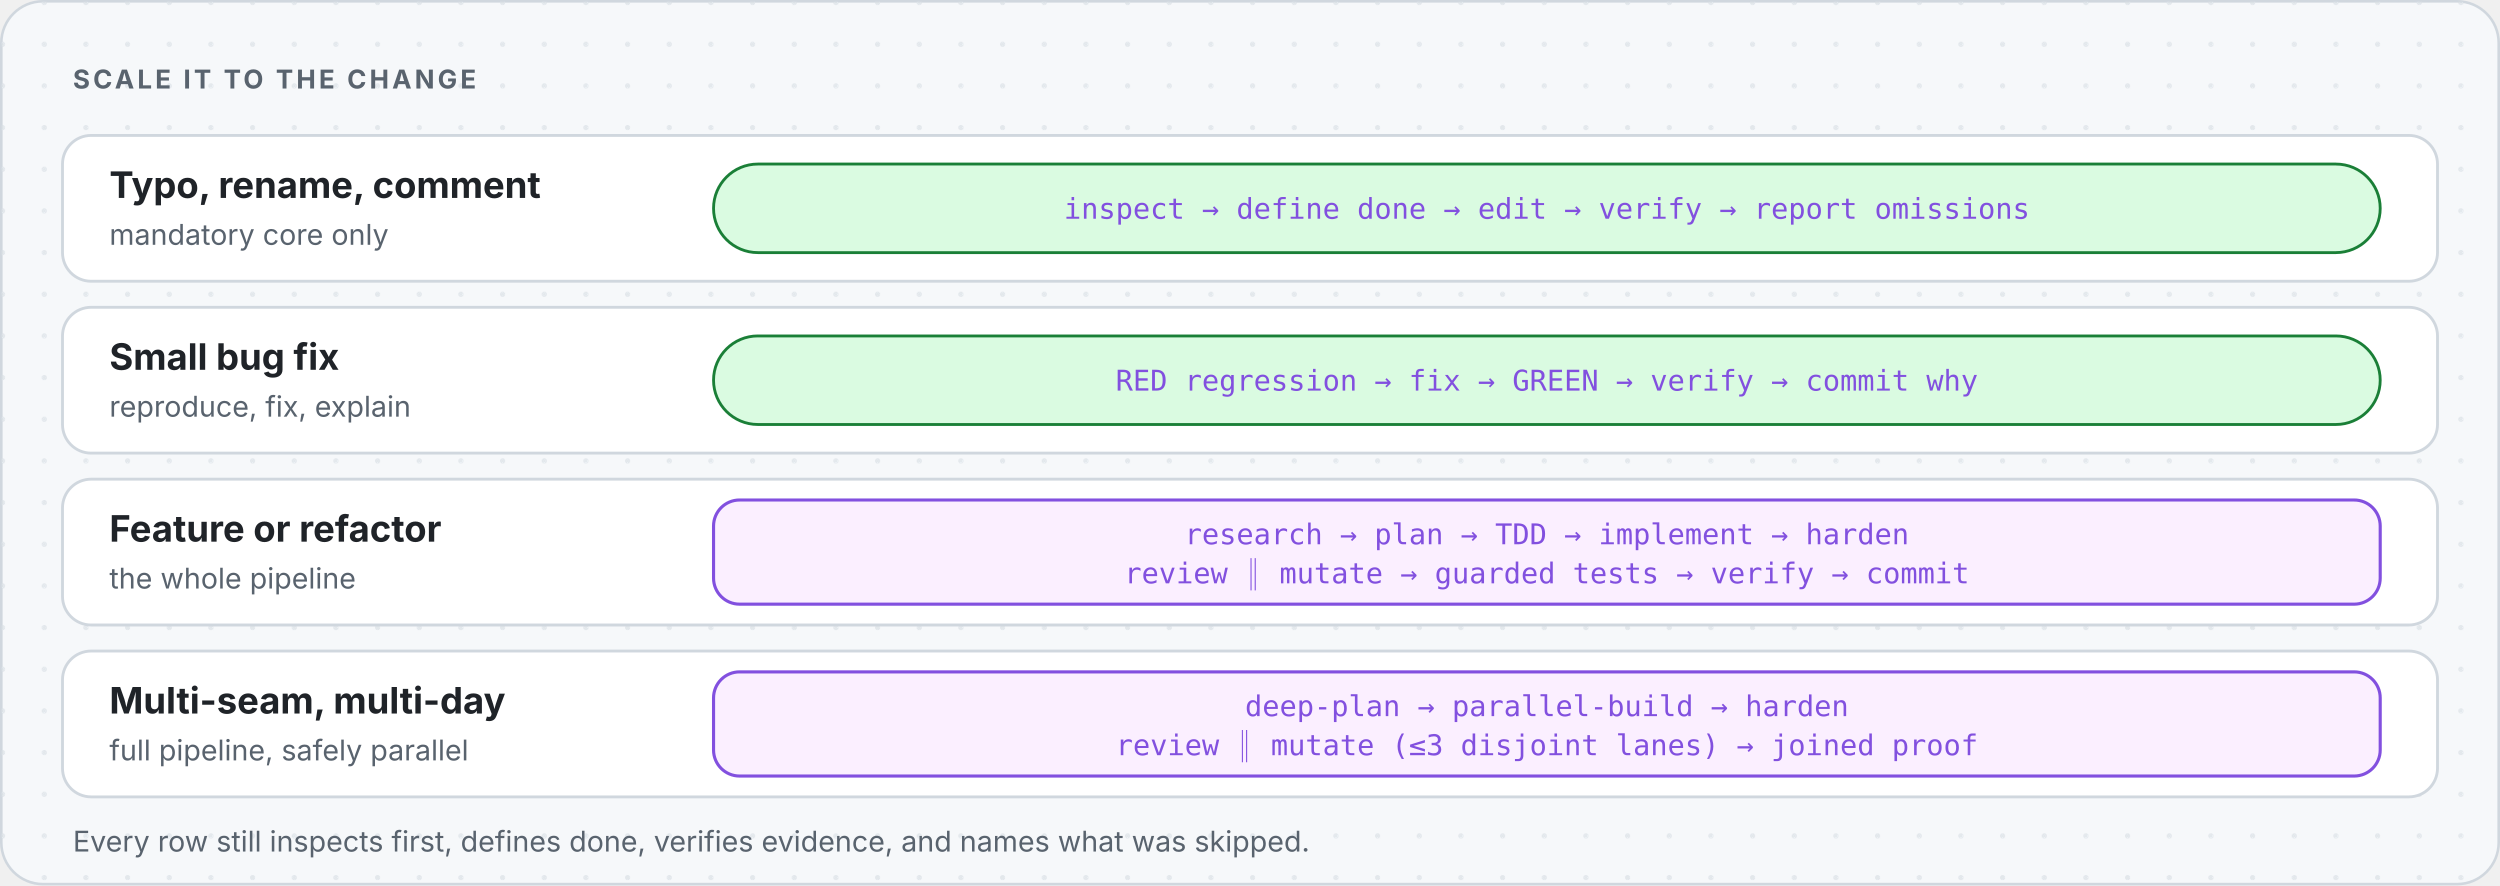
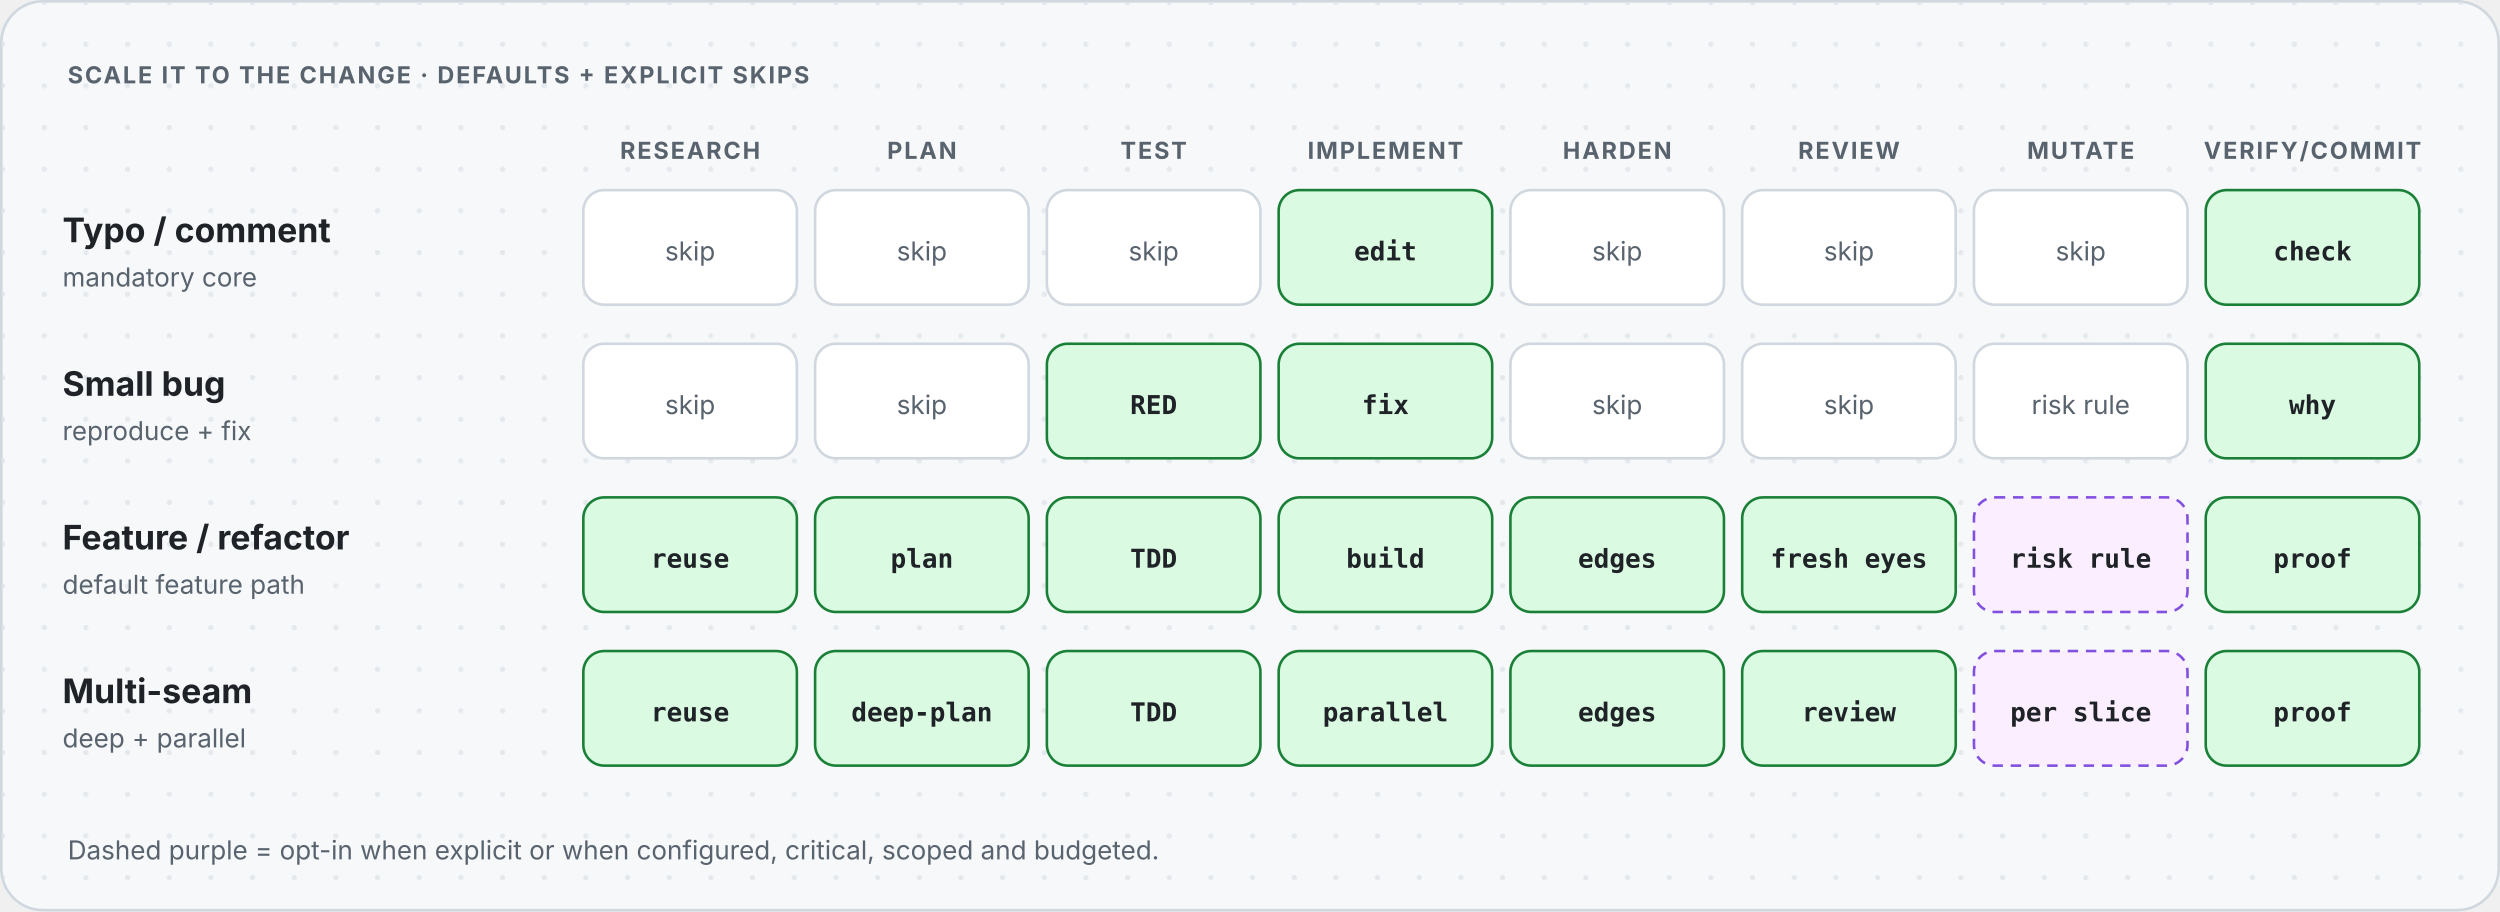
- <svg xmlns="http://www.w3.org/2000/svg" viewBox="0 0 960 340" width="960" height="340" role="img" aria-labelledby="title desc">
+ <svg xmlns="http://www.w3.org/2000/svg" viewBox="0 0 960 350" width="960" height="350" role="img" aria-labelledby="title desc">
  <defs>
    <pattern id="grid" width="16" height="16" patternUnits="userSpaceOnUse">
      <circle cx="1" cy="1" r="1" fill="#d8dee4" />
    </pattern>
  </defs>
  <style>
-     text { font-family: -apple-system, BlinkMacSystemFont, "Segoe UI", system-ui, sans-serif; fill:#1f2328; }
-     .label { fill:#59636e; font-size:10px; letter-spacing:.12em; font-weight:700; }
-     .name { font-size:14px; font-weight:700; }
-     .hint { fill:#59636e; font-size:11px; }
-     .flow { fill:#8250df; font:11px ui-monospace, SFMono-Regular, Menlo, monospace; }
-     .card { fill:#fff; stroke:#d0d7de; stroke-width:1.1; }
-     .full { fill:#fbefff; stroke:#8250df; stroke-width:1.2; }
-     .core { fill:#dafbe1; stroke:#1a7f37; stroke-width:1.1; }
+     text { font-family:-apple-system,BlinkMacSystemFont,"Segoe UI",system-ui,sans-serif; fill:#1f2328; }
+     .label { fill:#59636e; font-size:9px; letter-spacing:.08em; font-weight:700; }
+     .name { font-size:13px; font-weight:700; }
+     .hint,.skip { fill:#59636e; font-size:10px; }
+     .cell { fill:#fff; stroke:#d0d7de; }
+     .yes { fill:#dafbe1; stroke:#1a7f37; }
+     .optional { fill:#fbefff; stroke:#8250df; stroke-dasharray:4 3; }
+     .mark { font:10px ui-monospace,SFMono-Regular,Menlo,monospace; font-weight:700; }
+     .pop { animation:pop 7s ease-out infinite; transform-origin:center; }
+     @keyframes pop { 0%,4% { opacity:.4; } 12%,88% { opacity:1; } 96%,100% { opacity:.4; } }
+     @media (prefers-reduced-motion: reduce) { .pop { animation:none; opacity:1; } }
  </style>
-   <rect x=".5" y=".5" width="959" height="339" rx="16" fill="#f6f8fa" stroke="#d0d7de" />
-   <rect x=".5" y=".5" width="959" height="339" rx="16" fill="url(#grid)" opacity=".65" />
-   <text class="label" x="28" y="34">SCALE IT TO THE CHANGE</text>
-   <g transform="translate(24 52)">
-     <rect class="card" width="912" height="56" rx="11" />
-     <text class="name" x="18" y="24">Typo, rename, comment</text>
-     <text class="hint" x="18" y="42">mandatory core only</text>
-     <rect class="core" x="250" y="11" width="640" height="34" rx="17" />
-     <text class="flow" x="570" y="32" text-anchor="middle">inspect → define done → edit → verify → report omissions</text>
+   <rect x=".5" y=".5" width="959" height="349" rx="16" fill="#f6f8fa" stroke="#d0d7de" />
+   <rect x=".5" y=".5" width="959" height="349" rx="16" fill="url(#grid)" opacity=".65" />
+   <text class="label" x="26" y="32">SCALE IT TO THE CHANGE · DEFAULTS + EXPLICIT SKIPS</text>
+   <text class="label" x="265" y="61" text-anchor="middle">RESEARCH</text>
+   <text class="label" x="354" y="61" text-anchor="middle">PLAN</text>
+   <text class="label" x="443" y="61" text-anchor="middle">TEST</text>
+   <text class="label" x="532" y="61" text-anchor="middle">IMPLEMENT</text>
+   <text class="label" x="621" y="61" text-anchor="middle">HARDEN</text>
+   <text class="label" x="710" y="61" text-anchor="middle">REVIEW</text>
+   <text class="label" x="799" y="61" text-anchor="middle">MUTATE</text>
+   <text class="label" x="888" y="61" text-anchor="middle">VERIFY/COMMIT</text>
+   <g transform="translate(24 73)">
+     <text class="name" y="20">Typo / comment</text>
+     <text class="hint" y="37">mandatory core</text>
+     <g transform="translate(200)">
+       <rect class="cell" width="82" height="44" rx="8" />
+       <text class="skip" x="41" y="27" text-anchor="middle">skip</text>
+     </g>
+     <g transform="translate(289)">
+       <rect class="cell" width="82" height="44" rx="8" />
+       <text class="skip" x="41" y="27" text-anchor="middle">skip</text>
+     </g>
+     <g transform="translate(378)">
+       <rect class="cell" width="82" height="44" rx="8" />
+       <text class="skip" x="41" y="27" text-anchor="middle">skip</text>
+     </g>
+     <g class="pop" style="animation-delay:.3s" transform="translate(467)">
+       <rect class="yes" width="82" height="44" rx="8" />
+       <text class="mark" x="41" y="27" text-anchor="middle">edit</text>
+     </g>
+     <g transform="translate(556)">
+       <rect class="cell" width="82" height="44" rx="8" />
+       <text class="skip" x="41" y="27" text-anchor="middle">skip</text>
+     </g>
+     <g transform="translate(645)">
+       <rect class="cell" width="82" height="44" rx="8" />
+       <text class="skip" x="41" y="27" text-anchor="middle">skip</text>
+     </g>
+     <g transform="translate(734)">
+       <rect class="cell" width="82" height="44" rx="8" />
+       <text class="skip" x="41" y="27" text-anchor="middle">skip</text>
+     </g>
+     <g class="pop" style="animation-delay:.6s" transform="translate(823)">
+       <rect class="yes" width="82" height="44" rx="8" />
+       <text class="mark" x="41" y="27" text-anchor="middle">check</text>
+     </g>
  </g>
-   <g transform="translate(24 118)">
-     <rect class="card" width="912" height="56" rx="11" />
-     <text class="name" x="18" y="24">Small bug fix</text>
-     <text class="hint" x="18" y="42">reproduce, fix, explain</text>
-     <rect class="core" x="250" y="11" width="640" height="34" rx="17" />
-     <text class="flow" x="570" y="32" text-anchor="middle">RED regression → fix → GREEN → verify → commit why</text>
+   <g transform="translate(24 132)">
+     <text class="name" y="20">Small bug</text>
+     <text class="hint" y="37">reproduce + fix</text>
+     <g transform="translate(200)">
+       <rect class="cell" width="82" height="44" rx="8" />
+       <text class="skip" x="41" y="27" text-anchor="middle">skip</text>
+     </g>
+     <g transform="translate(289)">
+       <rect class="cell" width="82" height="44" rx="8" />
+       <text class="skip" x="41" y="27" text-anchor="middle">skip</text>
+     </g>
+     <g class="pop" style="animation-delay:.2s" transform="translate(378)">
+       <rect class="yes" width="82" height="44" rx="8" />
+       <text class="mark" x="41" y="27" text-anchor="middle">RED</text>
+     </g>
+     <g class="pop" style="animation-delay:.4s" transform="translate(467)">
+       <rect class="yes" width="82" height="44" rx="8" />
+       <text class="mark" x="41" y="27" text-anchor="middle">fix</text>
+     </g>
+     <g transform="translate(556)">
+       <rect class="cell" width="82" height="44" rx="8" />
+       <text class="skip" x="41" y="27" text-anchor="middle">skip</text>
+     </g>
+     <g transform="translate(645)">
+       <rect class="cell" width="82" height="44" rx="8" />
+       <text class="skip" x="41" y="27" text-anchor="middle">skip</text>
+     </g>
+     <g transform="translate(734)">
+       <rect class="cell" width="82" height="44" rx="8" />
+       <text class="skip" x="41" y="27" text-anchor="middle">risk rule</text>
+     </g>
+     <g class="pop" style="animation-delay:.8s" transform="translate(823)">
+       <rect class="yes" width="82" height="44" rx="8" />
+       <text class="mark" x="41" y="27" text-anchor="middle">why</text>
+     </g>
  </g>
-   <g transform="translate(24 184)">
-     <rect class="card" width="912" height="56" rx="11" />
-     <text class="name" x="18" y="24">Feature or refactor</text>
-     <text class="hint" x="18" y="42">the whole pipeline</text>
-     <rect class="full" x="250" y="8" width="640" height="40" rx="10" />
-     <text class="flow" x="570" y="25" text-anchor="middle">research → plan → TDD → implement → harden</text>
-     <text class="flow" x="570" y="40" text-anchor="middle">review ∥ mutate → guarded tests → verify → commit</text>
+   <g transform="translate(24 191)">
+     <text class="name" y="20">Feature / refactor</text>
+     <text class="hint" y="37">default feature path</text>
+     <g class="pop" style="animation-delay:.1s" transform="translate(200)">
+       <rect class="yes" width="82" height="44" rx="8" />
+       <text class="mark" x="41" y="27" text-anchor="middle">reuse</text>
+     </g>
+     <g class="pop" style="animation-delay:.2s" transform="translate(289)">
+       <rect class="yes" width="82" height="44" rx="8" />
+       <text class="mark" x="41" y="27" text-anchor="middle">plan</text>
+     </g>
+     <g class="pop" style="animation-delay:.3s" transform="translate(378)">
+       <rect class="yes" width="82" height="44" rx="8" />
+       <text class="mark" x="41" y="27" text-anchor="middle">TDD</text>
+     </g>
+     <g class="pop" style="animation-delay:.4s" transform="translate(467)">
+       <rect class="yes" width="82" height="44" rx="8" />
+       <text class="mark" x="41" y="27" text-anchor="middle">build</text>
+     </g>
+     <g class="pop" style="animation-delay:.5s" transform="translate(556)">
+       <rect class="yes" width="82" height="44" rx="8" />
+       <text class="mark" x="41" y="27" text-anchor="middle">edges</text>
+     </g>
+     <g class="pop" style="animation-delay:.6s" transform="translate(645)">
+       <rect class="yes" width="82" height="44" rx="8" />
+       <text class="mark" x="41" y="27" text-anchor="middle">fresh eyes</text>
+     </g>
+     <g class="pop" style="animation-delay:.7s" transform="translate(734)">
+       <rect class="optional" width="82" height="44" rx="8" />
+       <text class="mark" x="41" y="27" text-anchor="middle">risk rule</text>
+     </g>
+     <g class="pop" style="animation-delay:.8s" transform="translate(823)">
+       <rect class="yes" width="82" height="44" rx="8" />
+       <text class="mark" x="41" y="27" text-anchor="middle">proof</text>
+     </g>
  </g>
  <g transform="translate(24 250)">
-     <rect class="card" width="912" height="56" rx="11" />
-     <text class="name" x="18" y="24">Multi-seam, multi-day</text>
-     <text class="hint" x="18" y="42">full pipeline, safely parallel</text>
-     <rect class="full" x="250" y="8" width="640" height="40" rx="10" />
-     <text class="flow" x="570" y="25" text-anchor="middle">deep-plan → parallel-build → harden</text>
-     <text class="flow" x="570" y="40" text-anchor="middle">review ∥ mutate (≤3 disjoint lanes) → joined proof</text>
+     <text class="name" y="20">Multi-seam</text>
+     <text class="hint" y="37">deep + parallel</text>
+     <g class="pop" style="animation-delay:.1s" transform="translate(200)">
+       <rect class="yes" width="82" height="44" rx="8" />
+       <text class="mark" x="41" y="27" text-anchor="middle">reuse</text>
+     </g>
+     <g class="pop" style="animation-delay:.2s" transform="translate(289)">
+       <rect class="yes" width="82" height="44" rx="8" />
+       <text class="mark" x="41" y="27" text-anchor="middle">deep-plan</text>
+     </g>
+     <g class="pop" style="animation-delay:.3s" transform="translate(378)">
+       <rect class="yes" width="82" height="44" rx="8" />
+       <text class="mark" x="41" y="27" text-anchor="middle">TDD</text>
+     </g>
+     <g class="pop" style="animation-delay:.4s" transform="translate(467)">
+       <rect class="yes" width="82" height="44" rx="8" />
+       <text class="mark" x="41" y="27" text-anchor="middle">parallel</text>
+     </g>
+     <g class="pop" style="animation-delay:.5s" transform="translate(556)">
+       <rect class="yes" width="82" height="44" rx="8" />
+       <text class="mark" x="41" y="27" text-anchor="middle">edges</text>
+     </g>
+     <g class="pop" style="animation-delay:.6s" transform="translate(645)">
+       <rect class="yes" width="82" height="44" rx="8" />
+       <text class="mark" x="41" y="27" text-anchor="middle">review</text>
+     </g>
+     <g class="pop" style="animation-delay:.7s" transform="translate(734)">
+       <rect class="optional" width="82" height="44" rx="8" />
+       <text class="mark" x="41" y="27" text-anchor="middle">per slice</text>
+     </g>
+     <g class="pop" style="animation-delay:.8s" transform="translate(823)">
+       <rect class="yes" width="82" height="44" rx="8" />
+       <text class="mark" x="41" y="27" text-anchor="middle">proof</text>
+     </g>
  </g>
-   <text class="hint" x="28" y="327">Every row still inspects first, defines done, verifies evidence, and names what was skipped.</text>
+   <text class="hint" x="26" y="330">Dashed purple = opt-in when explicit or when configured, critical, scoped and budgeted.</text>
</svg>
